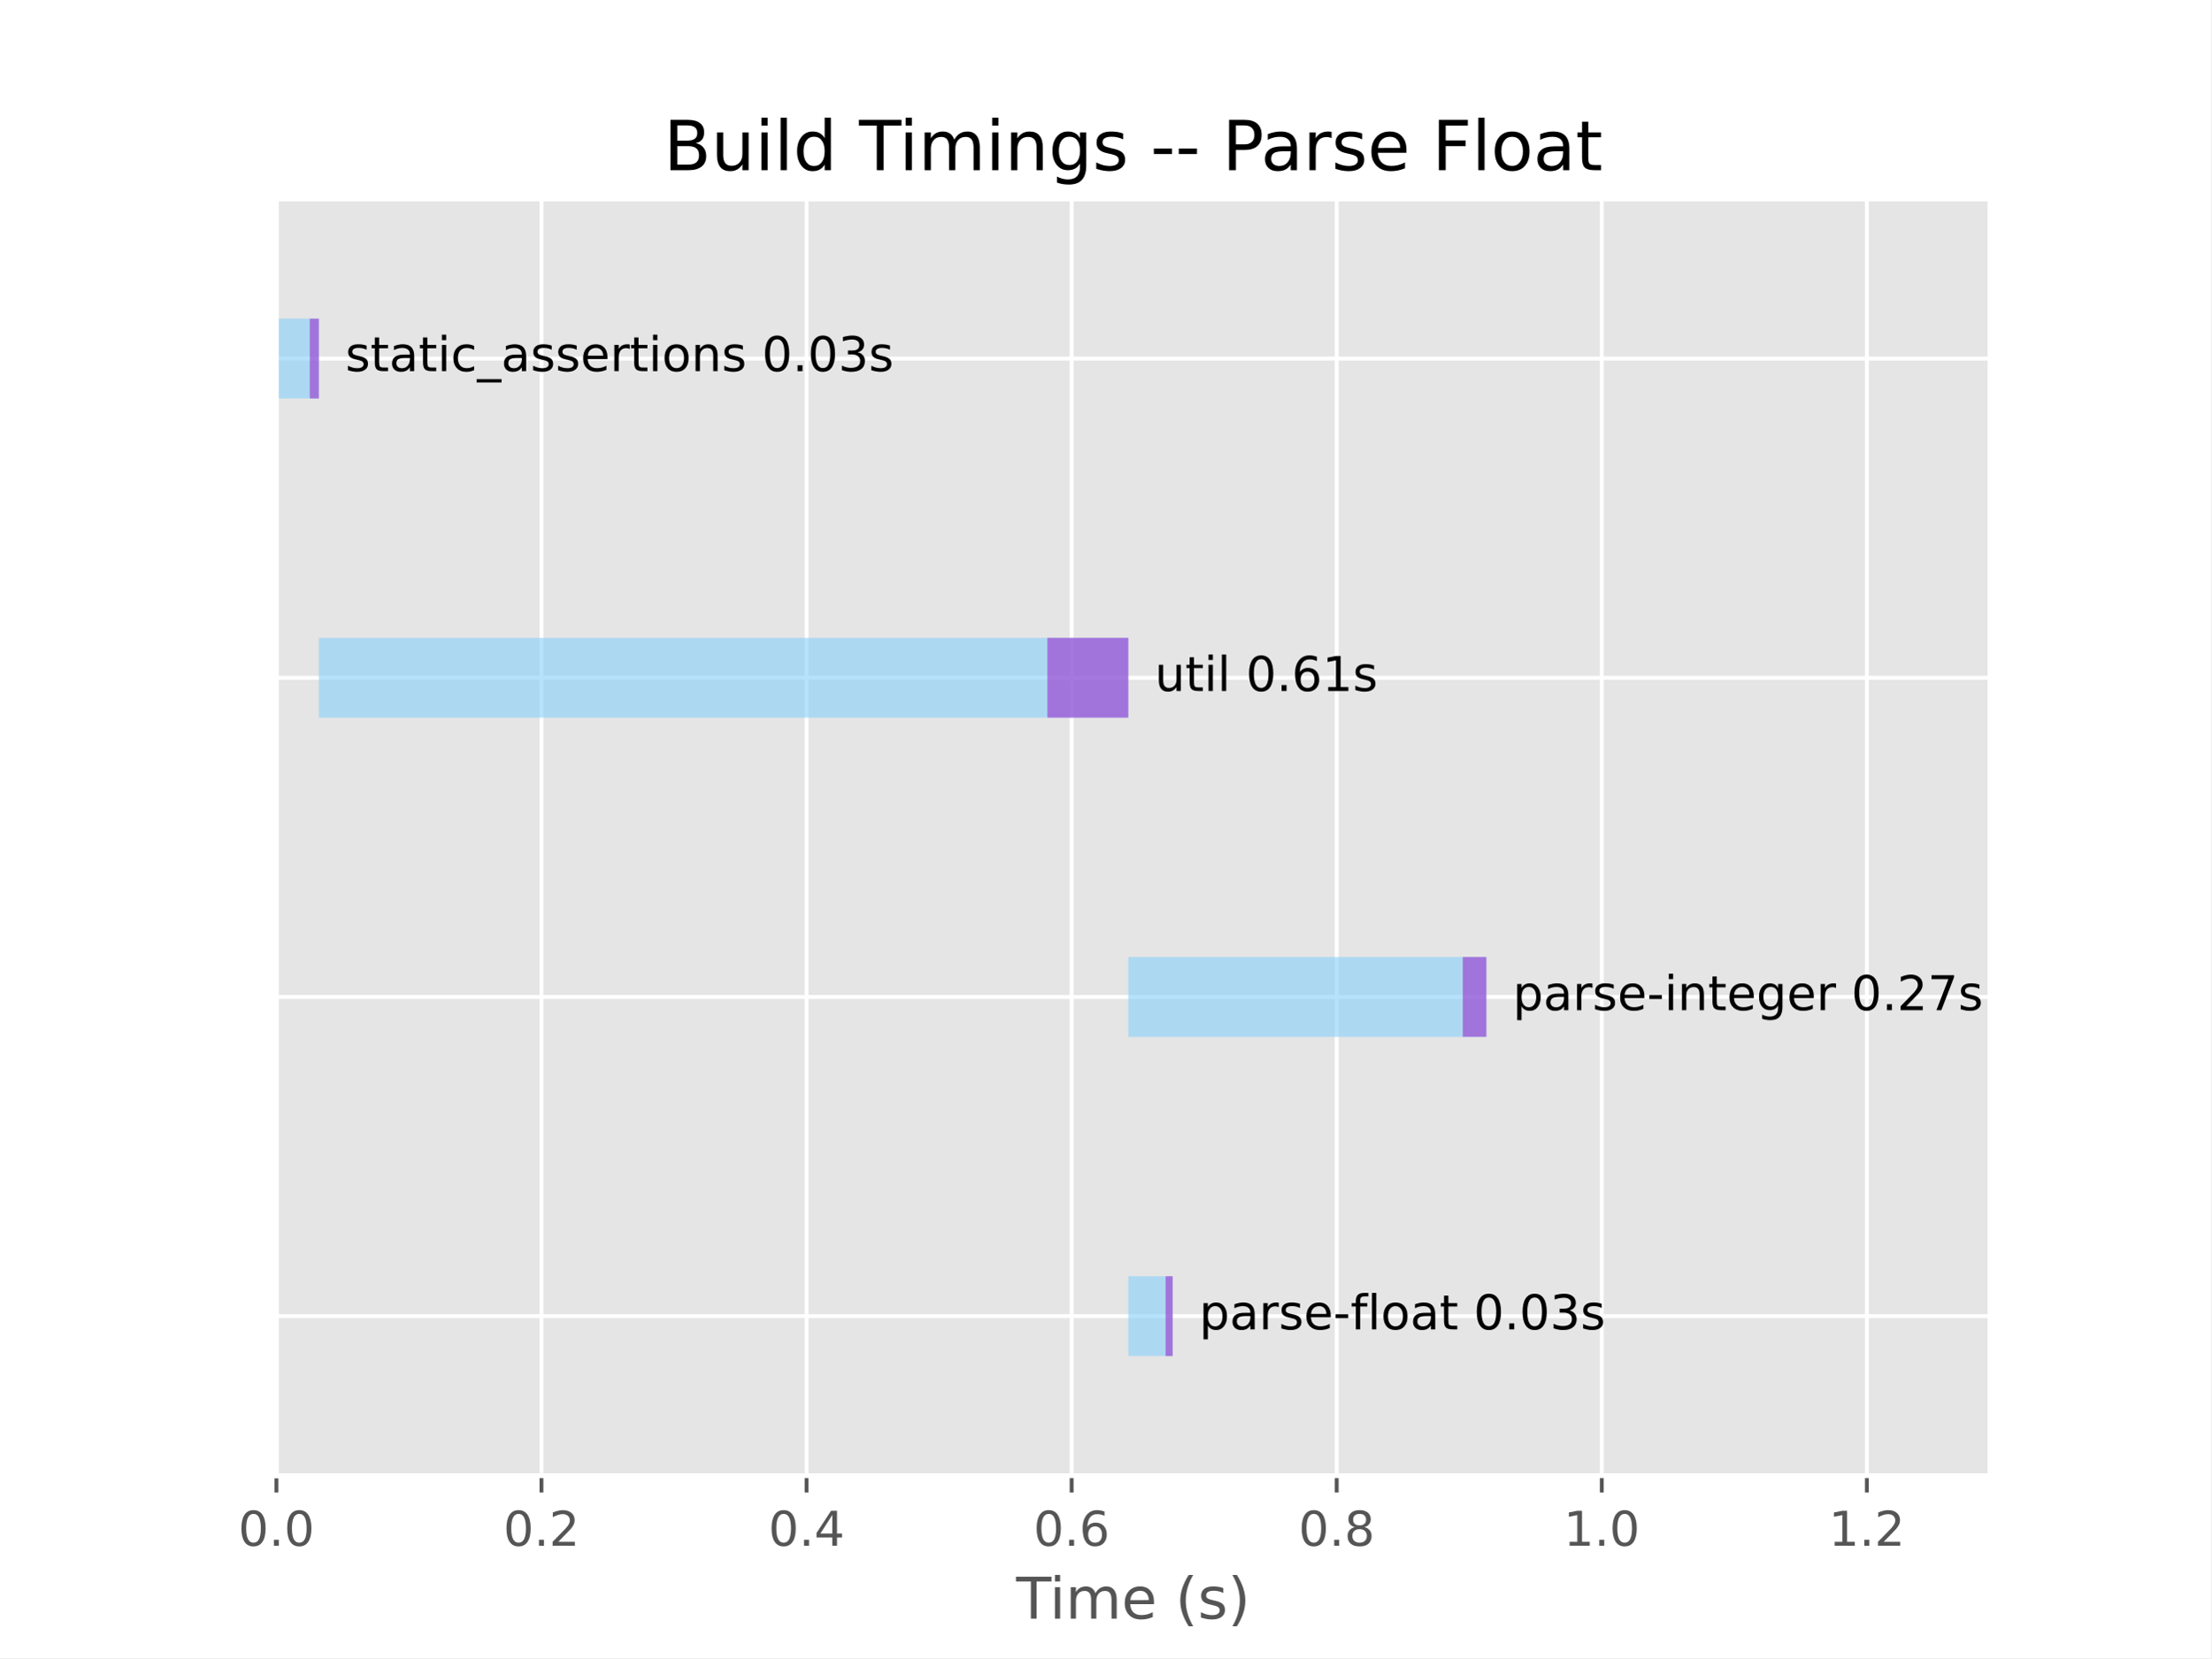
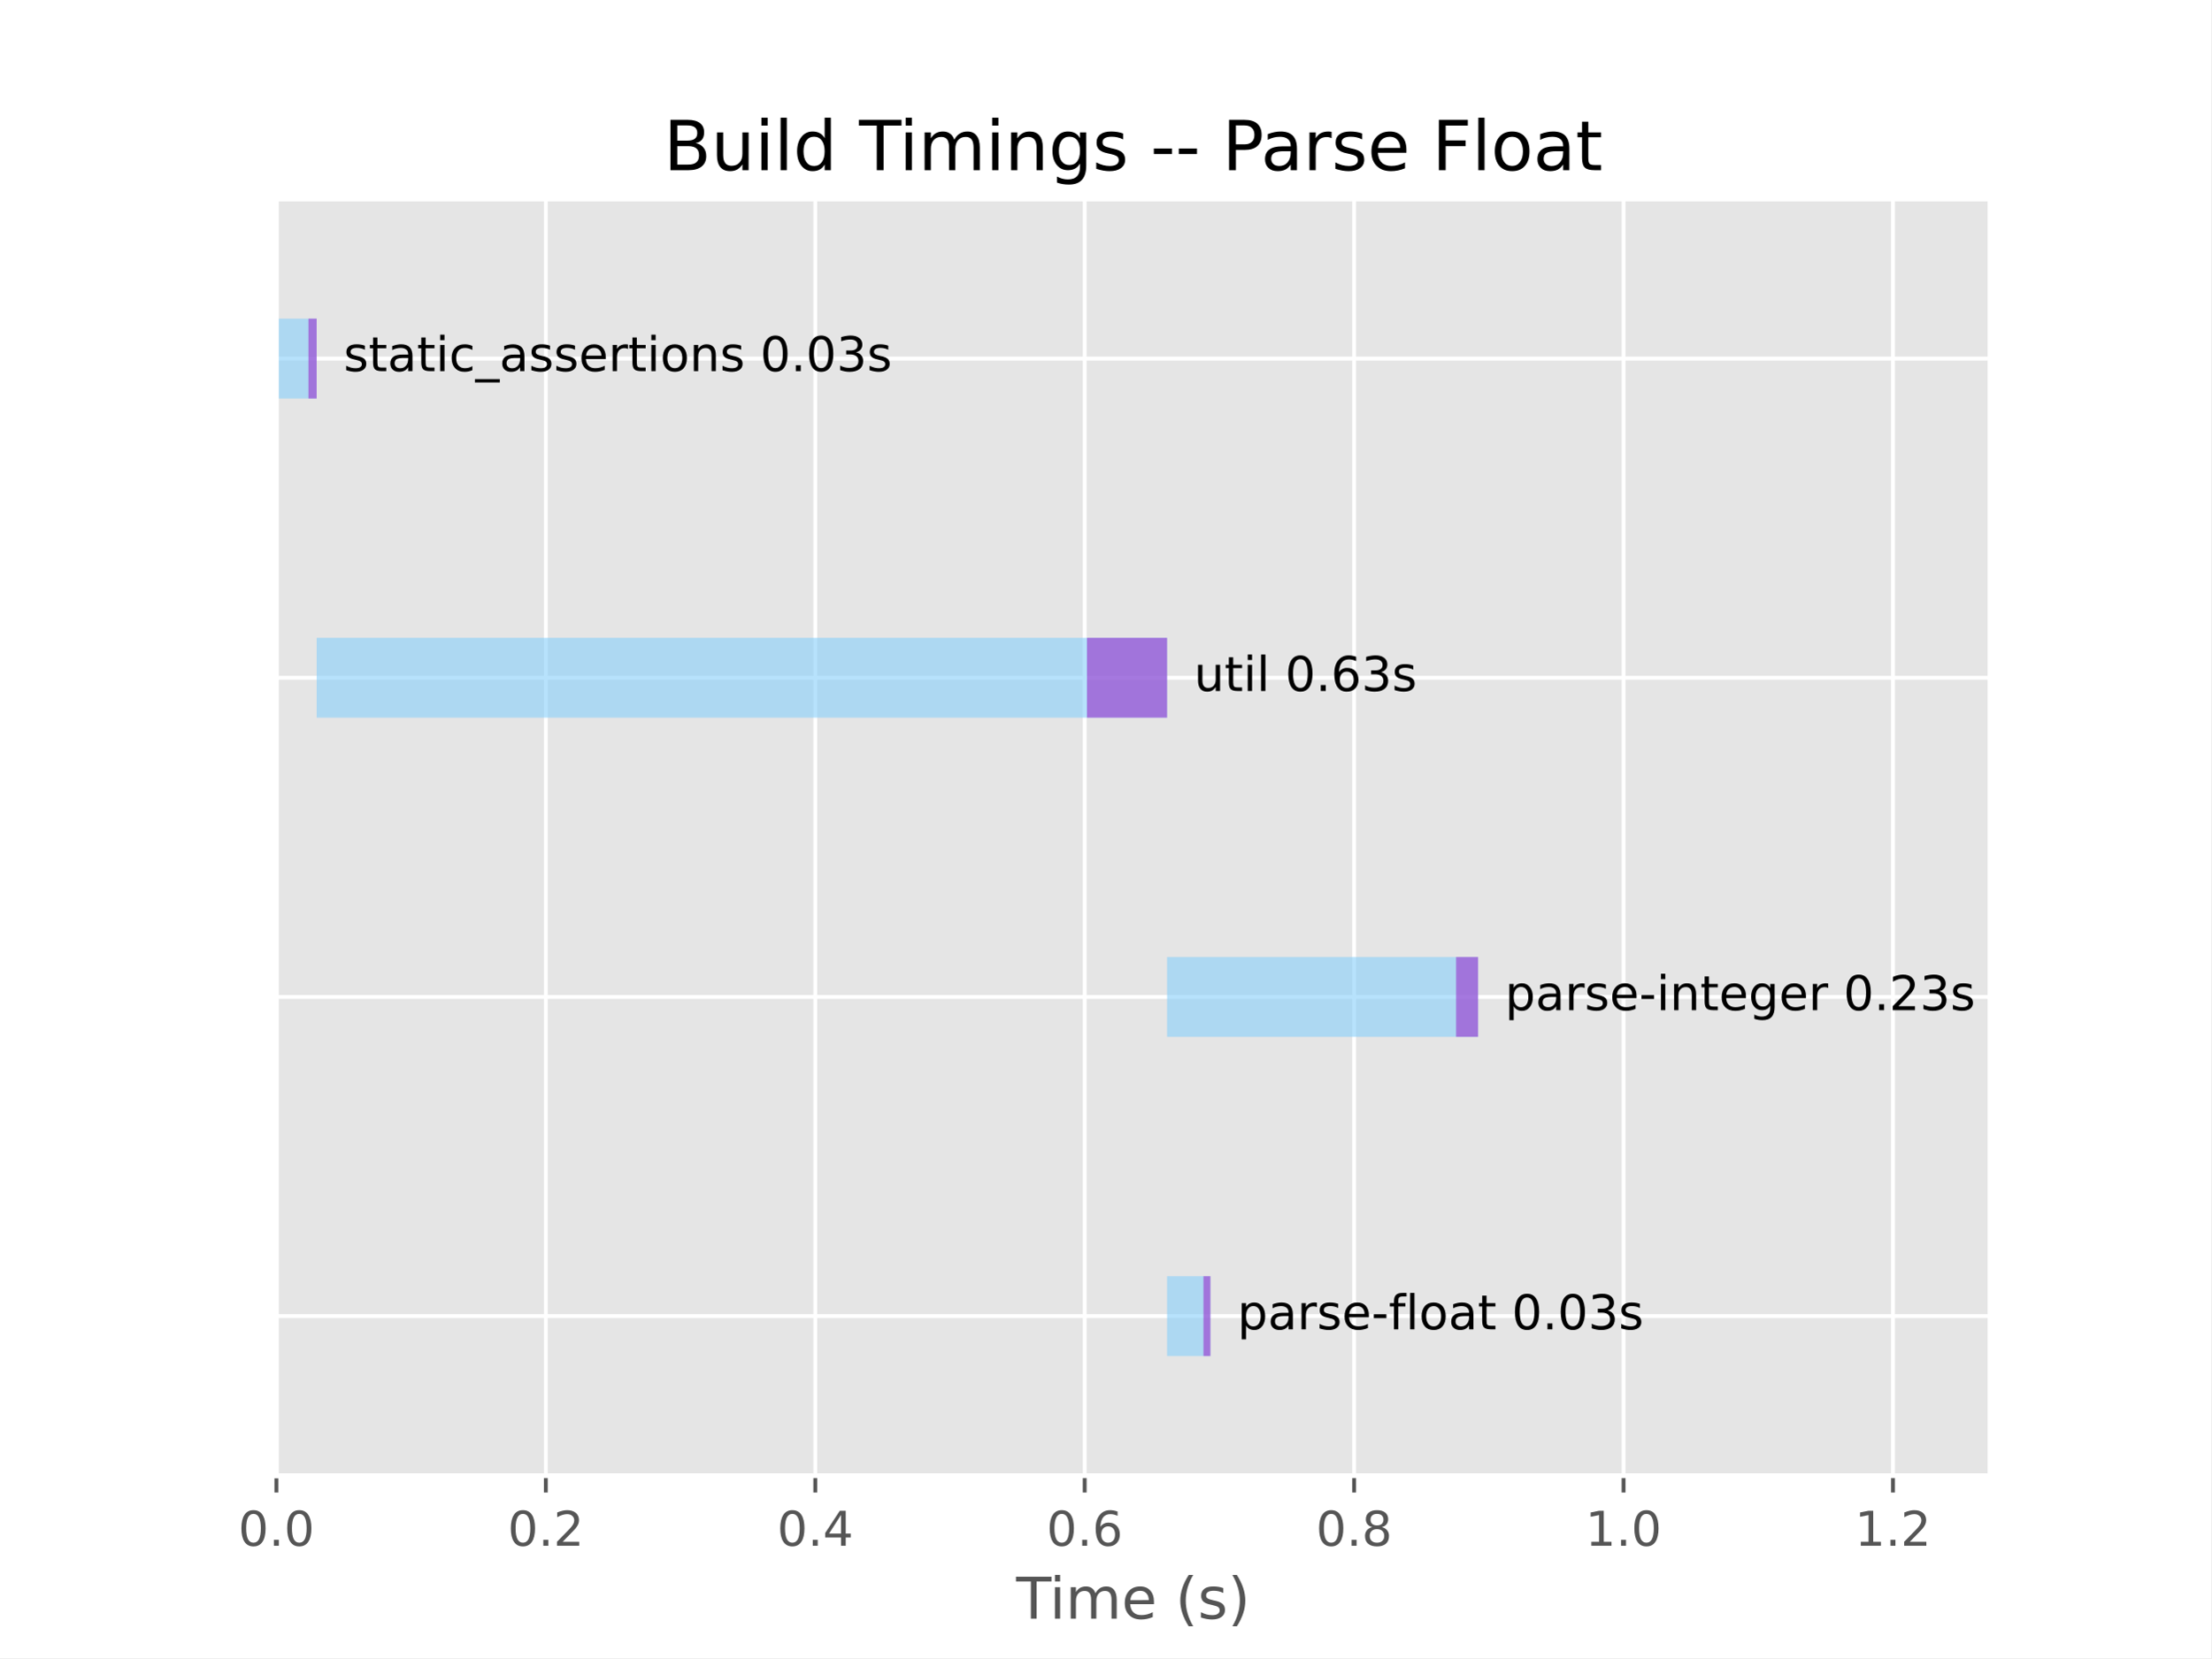
<svg xmlns="http://www.w3.org/2000/svg" xmlns:xlink="http://www.w3.org/1999/xlink" height="345.6pt" version="1.1" viewBox="0 0 460.8 345.6" width="460.8pt">
  <defs>
    <style type="text/css">*{stroke-linecap:butt;stroke-linejoin:round;}</style>
  </defs>
  <g id="figure_1">
    <g id="patch_1">
      <path d="M 0 345.6  L 460.8 345.6  L 460.8 0  L 0 0  z " style="fill:#ffffff;" />
    </g>
    <g id="axes_1">
      <g id="patch_2">
        <path d="M 57.6 307.584  L 414.72 307.584  L 414.72 41.472  L 57.6 41.472  z " style="fill:#e5e5e5;" />
      </g>
      <g id="matplotlib.axis_1">
        <g id="xtick_1">
          <g id="line2d_1">
-             <path clip-path="url(#p4c733680ca)" d="M 57.6 307.584  L 57.6 41.472  " style="fill:none;stroke:#ffffff;stroke-linecap:square;stroke-width:0.8;" />
+             <path clip-path="url(#pb1f355153b)" d="M 57.6 307.584  L 57.6 41.472  " style="fill:none;stroke:#ffffff;stroke-linecap:square;stroke-width:0.8;" />
          </g>
          <g id="line2d_2">
            <defs>
-               <path d="M 0 0  L 0 3.5  " id="m0cc2a6817d" style="stroke:#555555;stroke-width:0.8;" />
+               <path d="M 0 0  L 0 3.5  " id="mc90eecdd8c" style="stroke:#555555;stroke-width:0.8;" />
            </defs>
            <g>
-               <use style="fill:#555555;stroke:#555555;stroke-width:0.8;" x="57.6" xlink:href="#m0cc2a6817d" y="307.584" />
+               <use style="fill:#555555;stroke:#555555;stroke-width:0.8;" x="57.6" xlink:href="#mc90eecdd8c" y="307.584" />
            </g>
          </g>
          <g id="text_1">
            <g style="fill:#555555;" transform="translate(49.64844 322.1824)scale(0.1 -0.1)">
              <defs>
                <path d="M 2034 4250  Q 1547 4250 1301 3770  Q 1056 3291 1056 2328  Q 1056 1369 1301 889  Q 1547 409 2034 409  Q 2525 409 2770 889  Q 3016 1369 3016 2328  Q 3016 3291 2770 3770  Q 2525 4250 2034 4250  z M 2034 4750  Q 2819 4750 3233 4129  Q 3647 3509 3647 2328  Q 3647 1150 3233 529  Q 2819 -91 2034 -91  Q 1250 -91 836 529  Q 422 1150 422 2328  Q 422 3509 836 4129  Q 1250 4750 2034 4750  z " id="DejaVuSans-30" transform="scale(0.015625)" />
                <path d="M 684 794  L 1344 794  L 1344 0  L 684 0  L 684 794  z " id="DejaVuSans-2e" transform="scale(0.015625)" />
              </defs>
              <use xlink:href="#DejaVuSans-30" />
              <use x="63.623" xlink:href="#DejaVuSans-2e" />
              <use x="95.41" xlink:href="#DejaVuSans-30" />
            </g>
          </g>
        </g>
        <g id="xtick_2">
          <g id="line2d_3">
-             <path clip-path="url(#p4c733680ca)" d="M 112.843 307.584  L 112.843 41.472  " style="fill:none;stroke:#ffffff;stroke-linecap:square;stroke-width:0.8;" />
+             <path clip-path="url(#pb1f355153b)" d="M 113.751 307.584  L 113.751 41.472  " style="fill:none;stroke:#ffffff;stroke-linecap:square;stroke-width:0.8;" />
          </g>
          <g id="line2d_4">
            <g>
-               <use style="fill:#555555;stroke:#555555;stroke-width:0.8;" x="112.843" xlink:href="#m0cc2a6817d" y="307.584" />
+               <use style="fill:#555555;stroke:#555555;stroke-width:0.8;" x="113.751" xlink:href="#mc90eecdd8c" y="307.584" />
            </g>
          </g>
          <g id="text_2">
-             <g style="fill:#555555;" transform="translate(104.8919 322.1824)scale(0.1 -0.1)">
+             <g style="fill:#555555;" transform="translate(105.7993 322.1824)scale(0.1 -0.1)">
              <defs>
                <path d="M 1228 531  L 3431 531  L 3431 0  L 469 0  L 469 531  Q 828 903 1448 1529  Q 2069 2156 2228 2338  Q 2531 2678 2651 2914  Q 2772 3150 2772 3378  Q 2772 3750 2511 3984  Q 2250 4219 1831 4219  Q 1534 4219 1204 4116  Q 875 4013 500 3803  L 500 4441  Q 881 4594 1212 4672  Q 1544 4750 1819 4750  Q 2544 4750 2975 4387  Q 3406 4025 3406 3419  Q 3406 3131 3298 2873  Q 3191 2616 2906 2266  Q 2828 2175 2409 1742  Q 1991 1309 1228 531  z " id="DejaVuSans-32" transform="scale(0.015625)" />
              </defs>
              <use xlink:href="#DejaVuSans-30" />
              <use x="63.623" xlink:href="#DejaVuSans-2e" />
              <use x="95.41" xlink:href="#DejaVuSans-32" />
            </g>
          </g>
        </g>
        <g id="xtick_3">
          <g id="line2d_5">
-             <path clip-path="url(#p4c733680ca)" d="M 168.087 307.584  L 168.087 41.472  " style="fill:none;stroke:#ffffff;stroke-linecap:square;stroke-width:0.8;" />
+             <path clip-path="url(#pb1f355153b)" d="M 169.902 307.584  L 169.902 41.472  " style="fill:none;stroke:#ffffff;stroke-linecap:square;stroke-width:0.8;" />
          </g>
          <g id="line2d_6">
            <g>
-               <use style="fill:#555555;stroke:#555555;stroke-width:0.8;" x="168.087" xlink:href="#m0cc2a6817d" y="307.584" />
+               <use style="fill:#555555;stroke:#555555;stroke-width:0.8;" x="169.902" xlink:href="#mc90eecdd8c" y="307.584" />
            </g>
          </g>
          <g id="text_3">
-             <g style="fill:#555555;" transform="translate(160.1354 322.1824)scale(0.1 -0.1)">
+             <g style="fill:#555555;" transform="translate(161.9503 322.1824)scale(0.1 -0.1)">
              <defs>
                <path d="M 2419 4116  L 825 1625  L 2419 1625  L 2419 4116  z M 2253 4666  L 3047 4666  L 3047 1625  L 3713 1625  L 3713 1100  L 3047 1100  L 3047 0  L 2419 0  L 2419 1100  L 313 1100  L 313 1709  L 2253 4666  z " id="DejaVuSans-34" transform="scale(0.015625)" />
              </defs>
              <use xlink:href="#DejaVuSans-30" />
              <use x="63.623" xlink:href="#DejaVuSans-2e" />
              <use x="95.41" xlink:href="#DejaVuSans-34" />
            </g>
          </g>
        </g>
        <g id="xtick_4">
          <g id="line2d_7">
-             <path clip-path="url(#p4c733680ca)" d="M 223.33 307.584  L 223.33 41.472  " style="fill:none;stroke:#ffffff;stroke-linecap:square;stroke-width:0.8;" />
+             <path clip-path="url(#pb1f355153b)" d="M 226.053 307.584  L 226.053 41.472  " style="fill:none;stroke:#ffffff;stroke-linecap:square;stroke-width:0.8;" />
          </g>
          <g id="line2d_8">
            <g>
-               <use style="fill:#555555;stroke:#555555;stroke-width:0.8;" x="223.33" xlink:href="#m0cc2a6817d" y="307.584" />
+               <use style="fill:#555555;stroke:#555555;stroke-width:0.8;" x="226.053" xlink:href="#mc90eecdd8c" y="307.584" />
            </g>
          </g>
          <g id="text_4">
-             <g style="fill:#555555;" transform="translate(215.3789 322.1824)scale(0.1 -0.1)">
+             <g style="fill:#555555;" transform="translate(218.1012 322.1824)scale(0.1 -0.1)">
              <defs>
                <path d="M 2113 2584  Q 1688 2584 1439 2293  Q 1191 2003 1191 1497  Q 1191 994 1439 701  Q 1688 409 2113 409  Q 2538 409 2786 701  Q 3034 994 3034 1497  Q 3034 2003 2786 2293  Q 2538 2584 2113 2584  z M 3366 4563  L 3366 3988  Q 3128 4100 2886 4159  Q 2644 4219 2406 4219  Q 1781 4219 1451 3797  Q 1122 3375 1075 2522  Q 1259 2794 1537 2939  Q 1816 3084 2150 3084  Q 2853 3084 3261 2657  Q 3669 2231 3669 1497  Q 3669 778 3244 343  Q 2819 -91 2113 -91  Q 1303 -91 875 529  Q 447 1150 447 2328  Q 447 3434 972 4092  Q 1497 4750 2381 4750  Q 2619 4750 2861 4703  Q 3103 4656 3366 4563  z " id="DejaVuSans-36" transform="scale(0.015625)" />
              </defs>
              <use xlink:href="#DejaVuSans-30" />
              <use x="63.623" xlink:href="#DejaVuSans-2e" />
              <use x="95.41" xlink:href="#DejaVuSans-36" />
            </g>
          </g>
        </g>
        <g id="xtick_5">
          <g id="line2d_9">
-             <path clip-path="url(#p4c733680ca)" d="M 278.574 307.584  L 278.574 41.472  " style="fill:none;stroke:#ffffff;stroke-linecap:square;stroke-width:0.8;" />
+             <path clip-path="url(#pb1f355153b)" d="M 282.204 307.584  L 282.204 41.472  " style="fill:none;stroke:#ffffff;stroke-linecap:square;stroke-width:0.8;" />
          </g>
          <g id="line2d_10">
            <g>
-               <use style="fill:#555555;stroke:#555555;stroke-width:0.8;" x="278.574" xlink:href="#m0cc2a6817d" y="307.584" />
+               <use style="fill:#555555;stroke:#555555;stroke-width:0.8;" x="282.204" xlink:href="#mc90eecdd8c" y="307.584" />
            </g>
          </g>
          <g id="text_5">
-             <g style="fill:#555555;" transform="translate(270.6224 322.1824)scale(0.1 -0.1)">
+             <g style="fill:#555555;" transform="translate(274.2521 322.1824)scale(0.1 -0.1)">
              <defs>
                <path d="M 2034 2216  Q 1584 2216 1326 1975  Q 1069 1734 1069 1313  Q 1069 891 1326 650  Q 1584 409 2034 409  Q 2484 409 2743 651  Q 3003 894 3003 1313  Q 3003 1734 2745 1975  Q 2488 2216 2034 2216  z M 1403 2484  Q 997 2584 770 2862  Q 544 3141 544 3541  Q 544 4100 942 4425  Q 1341 4750 2034 4750  Q 2731 4750 3128 4425  Q 3525 4100 3525 3541  Q 3525 3141 3298 2862  Q 3072 2584 2669 2484  Q 3125 2378 3379 2068  Q 3634 1759 3634 1313  Q 3634 634 3220 271  Q 2806 -91 2034 -91  Q 1263 -91 848 271  Q 434 634 434 1313  Q 434 1759 690 2068  Q 947 2378 1403 2484  z M 1172 3481  Q 1172 3119 1398 2916  Q 1625 2713 2034 2713  Q 2441 2713 2670 2916  Q 2900 3119 2900 3481  Q 2900 3844 2670 4047  Q 2441 4250 2034 4250  Q 1625 4250 1398 4047  Q 1172 3844 1172 3481  z " id="DejaVuSans-38" transform="scale(0.015625)" />
              </defs>
              <use xlink:href="#DejaVuSans-30" />
              <use x="63.623" xlink:href="#DejaVuSans-2e" />
              <use x="95.41" xlink:href="#DejaVuSans-38" />
            </g>
          </g>
        </g>
        <g id="xtick_6">
          <g id="line2d_11">
-             <path clip-path="url(#p4c733680ca)" d="M 333.817 307.584  L 333.817 41.472  " style="fill:none;stroke:#ffffff;stroke-linecap:square;stroke-width:0.8;" />
+             <path clip-path="url(#pb1f355153b)" d="M 338.355 307.584  L 338.355 41.472  " style="fill:none;stroke:#ffffff;stroke-linecap:square;stroke-width:0.8;" />
          </g>
          <g id="line2d_12">
            <g>
-               <use style="fill:#555555;stroke:#555555;stroke-width:0.8;" x="333.817" xlink:href="#m0cc2a6817d" y="307.584" />
+               <use style="fill:#555555;stroke:#555555;stroke-width:0.8;" x="338.355" xlink:href="#mc90eecdd8c" y="307.584" />
            </g>
          </g>
          <g id="text_6">
-             <g style="fill:#555555;" transform="translate(325.8659 322.1824)scale(0.1 -0.1)">
+             <g style="fill:#555555;" transform="translate(330.403 322.1824)scale(0.1 -0.1)">
              <defs>
                <path d="M 794 531  L 1825 531  L 1825 4091  L 703 3866  L 703 4441  L 1819 4666  L 2450 4666  L 2450 531  L 3481 531  L 3481 0  L 794 0  L 794 531  z " id="DejaVuSans-31" transform="scale(0.015625)" />
              </defs>
              <use xlink:href="#DejaVuSans-31" />
              <use x="63.623" xlink:href="#DejaVuSans-2e" />
              <use x="95.41" xlink:href="#DejaVuSans-30" />
            </g>
          </g>
        </g>
        <g id="xtick_7">
          <g id="line2d_13">
-             <path clip-path="url(#p4c733680ca)" d="M 389.061 307.584  L 389.061 41.472  " style="fill:none;stroke:#ffffff;stroke-linecap:square;stroke-width:0.8;" />
+             <path clip-path="url(#pb1f355153b)" d="M 394.505 307.584  L 394.505 41.472  " style="fill:none;stroke:#ffffff;stroke-linecap:square;stroke-width:0.8;" />
          </g>
          <g id="line2d_14">
            <g>
-               <use style="fill:#555555;stroke:#555555;stroke-width:0.8;" x="389.061" xlink:href="#m0cc2a6817d" y="307.584" />
+               <use style="fill:#555555;stroke:#555555;stroke-width:0.8;" x="394.505" xlink:href="#mc90eecdd8c" y="307.584" />
            </g>
          </g>
          <g id="text_7">
-             <g style="fill:#555555;" transform="translate(381.1094 322.1824)scale(0.1 -0.1)">
+             <g style="fill:#555555;" transform="translate(386.5539 322.1824)scale(0.1 -0.1)">
              <use xlink:href="#DejaVuSans-31" />
              <use x="63.623" xlink:href="#DejaVuSans-2e" />
              <use x="95.41" xlink:href="#DejaVuSans-32" />
            </g>
          </g>
        </g>
        <g id="text_8">
          <g style="fill:#555555;" transform="translate(211.7653 337.3802)scale(0.12 -0.12)">
            <defs>
              <path d="M -19 4666  L 3928 4666  L 3928 4134  L 2272 4134  L 2272 0  L 1638 0  L 1638 4134  L -19 4134  L -19 4666  z " id="DejaVuSans-54" transform="scale(0.015625)" />
              <path d="M 603 3500  L 1178 3500  L 1178 0  L 603 0  L 603 3500  z M 603 4863  L 1178 4863  L 1178 4134  L 603 4134  L 603 4863  z " id="DejaVuSans-69" transform="scale(0.015625)" />
              <path d="M 3328 2828  Q 3544 3216 3844 3400  Q 4144 3584 4550 3584  Q 5097 3584 5394 3201  Q 5691 2819 5691 2113  L 5691 0  L 5113 0  L 5113 2094  Q 5113 2597 4934 2840  Q 4756 3084 4391 3084  Q 3944 3084 3684 2787  Q 3425 2491 3425 1978  L 3425 0  L 2847 0  L 2847 2094  Q 2847 2600 2669 2842  Q 2491 3084 2119 3084  Q 1678 3084 1418 2786  Q 1159 2488 1159 1978  L 1159 0  L 581 0  L 581 3500  L 1159 3500  L 1159 2956  Q 1356 3278 1631 3431  Q 1906 3584 2284 3584  Q 2666 3584 2933 3390  Q 3200 3197 3328 2828  z " id="DejaVuSans-6d" transform="scale(0.015625)" />
              <path d="M 3597 1894  L 3597 1613  L 953 1613  Q 991 1019 1311 708  Q 1631 397 2203 397  Q 2534 397 2845 478  Q 3156 559 3463 722  L 3463 178  Q 3153 47 2828 -22  Q 2503 -91 2169 -91  Q 1331 -91 842 396  Q 353 884 353 1716  Q 353 2575 817 3079  Q 1281 3584 2069 3584  Q 2775 3584 3186 3129  Q 3597 2675 3597 1894  z M 3022 2063  Q 3016 2534 2758 2815  Q 2500 3097 2075 3097  Q 1594 3097 1305 2825  Q 1016 2553 972 2059  L 3022 2063  z " id="DejaVuSans-65" transform="scale(0.015625)" />
              <path id="DejaVuSans-20" transform="scale(0.015625)" />
              <path d="M 1984 4856  Q 1566 4138 1362 3434  Q 1159 2731 1159 2009  Q 1159 1288 1364 580  Q 1569 -128 1984 -844  L 1484 -844  Q 1016 -109 783 600  Q 550 1309 550 2009  Q 550 2706 781 3412  Q 1013 4119 1484 4856  L 1984 4856  z " id="DejaVuSans-28" transform="scale(0.015625)" />
              <path d="M 2834 3397  L 2834 2853  Q 2591 2978 2328 3040  Q 2066 3103 1784 3103  Q 1356 3103 1142 2972  Q 928 2841 928 2578  Q 928 2378 1081 2264  Q 1234 2150 1697 2047  L 1894 2003  Q 2506 1872 2764 1633  Q 3022 1394 3022 966  Q 3022 478 2636 193  Q 2250 -91 1575 -91  Q 1294 -91 989 -36  Q 684 19 347 128  L 347 722  Q 666 556 975 473  Q 1284 391 1588 391  Q 1994 391 2212 530  Q 2431 669 2431 922  Q 2431 1156 2273 1281  Q 2116 1406 1581 1522  L 1381 1569  Q 847 1681 609 1914  Q 372 2147 372 2553  Q 372 3047 722 3315  Q 1072 3584 1716 3584  Q 2034 3584 2315 3537  Q 2597 3491 2834 3397  z " id="DejaVuSans-73" transform="scale(0.015625)" />
              <path d="M 513 4856  L 1013 4856  Q 1481 4119 1714 3412  Q 1947 2706 1947 2009  Q 1947 1309 1714 600  Q 1481 -109 1013 -844  L 513 -844  Q 928 -128 1133 580  Q 1338 1288 1338 2009  Q 1338 2731 1133 3434  Q 928 4138 513 4856  z " id="DejaVuSans-29" transform="scale(0.015625)" />
            </defs>
            <use xlink:href="#DejaVuSans-54" />
            <use x="57.959" xlink:href="#DejaVuSans-69" />
            <use x="85.742" xlink:href="#DejaVuSans-6d" />
            <use x="183.154" xlink:href="#DejaVuSans-65" />
            <use x="244.678" xlink:href="#DejaVuSans-20" />
            <use x="276.465" xlink:href="#DejaVuSans-28" />
            <use x="315.479" xlink:href="#DejaVuSans-73" />
            <use x="367.578" xlink:href="#DejaVuSans-29" />
          </g>
        </g>
      </g>
      <g id="matplotlib.axis_2">
        <g id="ytick_1">
          <g id="line2d_15">
-             <path clip-path="url(#p4c733680ca)" d="M 57.6 274.32  L 414.72 274.32  " style="fill:none;stroke:#ffffff;stroke-linecap:square;stroke-width:0.8;" />
+             <path clip-path="url(#pb1f355153b)" d="M 57.6 274.32  L 414.72 274.32  " style="fill:none;stroke:#ffffff;stroke-linecap:square;stroke-width:0.8;" />
          </g>
          <g id="line2d_16" />
        </g>
        <g id="ytick_2">
          <g id="line2d_17">
-             <path clip-path="url(#p4c733680ca)" d="M 57.6 207.792  L 414.72 207.792  " style="fill:none;stroke:#ffffff;stroke-linecap:square;stroke-width:0.8;" />
+             <path clip-path="url(#pb1f355153b)" d="M 57.6 207.792  L 414.72 207.792  " style="fill:none;stroke:#ffffff;stroke-linecap:square;stroke-width:0.8;" />
          </g>
          <g id="line2d_18" />
        </g>
        <g id="ytick_3">
          <g id="line2d_19">
-             <path clip-path="url(#p4c733680ca)" d="M 57.6 141.264  L 414.72 141.264  " style="fill:none;stroke:#ffffff;stroke-linecap:square;stroke-width:0.8;" />
+             <path clip-path="url(#pb1f355153b)" d="M 57.6 141.264  L 414.72 141.264  " style="fill:none;stroke:#ffffff;stroke-linecap:square;stroke-width:0.8;" />
          </g>
          <g id="line2d_20" />
        </g>
        <g id="ytick_4">
          <g id="line2d_21">
-             <path clip-path="url(#p4c733680ca)" d="M 57.6 74.736  L 414.72 74.736  " style="fill:none;stroke:#ffffff;stroke-linecap:square;stroke-width:0.8;" />
+             <path clip-path="url(#pb1f355153b)" d="M 57.6 74.736  L 414.72 74.736  " style="fill:none;stroke:#ffffff;stroke-linecap:square;stroke-width:0.8;" />
          </g>
          <g id="line2d_22" />
        </g>
      </g>
      <g id="patch_3">
-         <path clip-path="url(#p4c733680ca)" d="M 57.6 83.052  L 66.443 83.052  L 66.443 66.42  L 57.6 66.42  z " style="fill:#87cefa;opacity:0.6;" />
+         <path clip-path="url(#pb1f355153b)" d="M 57.6 83.052  L 65.993 83.052  L 65.993 66.42  L 57.6 66.42  z " style="fill:#87cefa;opacity:0.6;" />
      </g>
      <g id="patch_4">
-         <path clip-path="url(#p4c733680ca)" d="M 64.56 83.052  L 66.443 83.052  L 66.443 66.42  L 64.56 66.42  z " style="fill:#9932cc;opacity:0.6;" />
+         <path clip-path="url(#pb1f355153b)" d="M 64.28 83.052  L 65.993 83.052  L 65.993 66.42  L 64.28 66.42  z " style="fill:#9932cc;opacity:0.6;" />
      </g>
      <g id="patch_5">
-         <path clip-path="url(#p4c733680ca)" d="M 66.443 149.58  L 235.138 149.58  L 235.138 132.948  L 66.443 132.948  z " style="fill:#87cefa;opacity:0.6;" />
+         <path clip-path="url(#pb1f355153b)" d="M 65.993 149.58  L 243.217 149.58  L 243.217 132.948  L 65.993 132.948  z " style="fill:#87cefa;opacity:0.6;" />
      </g>
      <g id="patch_6">
-         <path clip-path="url(#p4c733680ca)" d="M 218.277 149.58  L 235.138 149.58  L 235.138 132.948  L 218.277 132.948  z " style="fill:#9932cc;opacity:0.6;" />
+         <path clip-path="url(#pb1f355153b)" d="M 226.533 149.58  L 243.217 149.58  L 243.217 132.948  L 226.533 132.948  z " style="fill:#9932cc;opacity:0.6;" />
      </g>
      <g id="patch_7">
-         <path clip-path="url(#p4c733680ca)" d="M 235.138 216.108  L 309.757 216.108  L 309.757 199.476  L 235.138 199.476  z " style="fill:#87cefa;opacity:0.6;" />
+         <path clip-path="url(#pb1f355153b)" d="M 243.217 216.108  L 308.033 216.108  L 308.033 199.476  L 243.217 199.476  z " style="fill:#87cefa;opacity:0.6;" />
      </g>
      <g id="patch_8">
-         <path clip-path="url(#p4c733680ca)" d="M 304.843 216.108  L 309.757 216.108  L 309.757 199.476  L 304.843 199.476  z " style="fill:#9932cc;opacity:0.6;" />
+         <path clip-path="url(#pb1f355153b)" d="M 303.451 216.108  L 308.033 216.108  L 308.033 199.476  L 303.451 199.476  z " style="fill:#9932cc;opacity:0.6;" />
      </g>
      <g id="patch_9">
-         <path clip-path="url(#p4c733680ca)" d="M 235.138 282.636  L 244.384 282.636  L 244.384 266.004  L 235.138 266.004  z " style="fill:#87cefa;opacity:0.6;" />
+         <path clip-path="url(#pb1f355153b)" d="M 243.217 282.636  L 252.248 282.636  L 252.248 266.004  L 243.217 266.004  z " style="fill:#87cefa;opacity:0.6;" />
      </g>
      <g id="patch_10">
-         <path clip-path="url(#p4c733680ca)" d="M 242.909 282.636  L 244.384 282.636  L 244.384 266.004  L 242.909 266.004  z " style="fill:#9932cc;opacity:0.6;" />
+         <path clip-path="url(#pb1f355153b)" d="M 250.802 282.636  L 252.248 282.636  L 252.248 266.004  L 250.802 266.004  z " style="fill:#9932cc;opacity:0.6;" />
      </g>
      <g id="patch_11">
        <path d="M 57.6 307.584  L 57.6 41.472  " style="fill:none;stroke:#ffffff;stroke-linecap:square;stroke-linejoin:miter;" />
      </g>
      <g id="patch_12">
        <path d="M 414.72 307.584  L 414.72 41.472  " style="fill:none;stroke:#ffffff;stroke-linecap:square;stroke-linejoin:miter;" />
      </g>
      <g id="patch_13">
        <path d="M 57.6 307.584  L 414.72 307.584  " style="fill:none;stroke:#ffffff;stroke-linecap:square;stroke-linejoin:miter;" />
      </g>
      <g id="patch_14">
        <path d="M 57.6 41.472  L 414.72 41.472  " style="fill:none;stroke:#ffffff;stroke-linecap:square;stroke-linejoin:miter;" />
      </g>
      <g id="text_9">
-         <g transform="translate(71.96768 77.35631)scale(0.1 -0.1)">
+         <g transform="translate(71.60845 77.35631)scale(0.1 -0.1)">
          <defs>
            <path d="M 1172 4494  L 1172 3500  L 2356 3500  L 2356 3053  L 1172 3053  L 1172 1153  Q 1172 725 1289 603  Q 1406 481 1766 481  L 2356 481  L 2356 0  L 1766 0  Q 1100 0 847 248  Q 594 497 594 1153  L 594 3053  L 172 3053  L 172 3500  L 594 3500  L 594 4494  L 1172 4494  z " id="DejaVuSans-74" transform="scale(0.015625)" />
            <path d="M 2194 1759  Q 1497 1759 1228 1600  Q 959 1441 959 1056  Q 959 750 1161 570  Q 1363 391 1709 391  Q 2188 391 2477 730  Q 2766 1069 2766 1631  L 2766 1759  L 2194 1759  z M 3341 1997  L 3341 0  L 2766 0  L 2766 531  Q 2569 213 2275 61  Q 1981 -91 1556 -91  Q 1019 -91 701 211  Q 384 513 384 1019  Q 384 1609 779 1909  Q 1175 2209 1959 2209  L 2766 2209  L 2766 2266  Q 2766 2663 2505 2880  Q 2244 3097 1772 3097  Q 1472 3097 1187 3025  Q 903 2953 641 2809  L 641 3341  Q 956 3463 1253 3523  Q 1550 3584 1831 3584  Q 2591 3584 2966 3190  Q 3341 2797 3341 1997  z " id="DejaVuSans-61" transform="scale(0.015625)" />
            <path d="M 3122 3366  L 3122 2828  Q 2878 2963 2633 3030  Q 2388 3097 2138 3097  Q 1578 3097 1268 2742  Q 959 2388 959 1747  Q 959 1106 1268 751  Q 1578 397 2138 397  Q 2388 397 2633 464  Q 2878 531 3122 666  L 3122 134  Q 2881 22 2623 -34  Q 2366 -91 2075 -91  Q 1284 -91 818 406  Q 353 903 353 1747  Q 353 2603 823 3093  Q 1294 3584 2113 3584  Q 2378 3584 2631 3529  Q 2884 3475 3122 3366  z " id="DejaVuSans-63" transform="scale(0.015625)" />
            <path d="M 3263 -1063  L 3263 -1509  L -63 -1509  L -63 -1063  L 3263 -1063  z " id="DejaVuSans-5f" transform="scale(0.015625)" />
            <path d="M 2631 2963  Q 2534 3019 2420 3045  Q 2306 3072 2169 3072  Q 1681 3072 1420 2755  Q 1159 2438 1159 1844  L 1159 0  L 581 0  L 581 3500  L 1159 3500  L 1159 2956  Q 1341 3275 1631 3429  Q 1922 3584 2338 3584  Q 2397 3584 2469 3576  Q 2541 3569 2628 3553  L 2631 2963  z " id="DejaVuSans-72" transform="scale(0.015625)" />
            <path d="M 1959 3097  Q 1497 3097 1228 2736  Q 959 2375 959 1747  Q 959 1119 1226 758  Q 1494 397 1959 397  Q 2419 397 2687 759  Q 2956 1122 2956 1747  Q 2956 2369 2687 2733  Q 2419 3097 1959 3097  z M 1959 3584  Q 2709 3584 3137 3096  Q 3566 2609 3566 1747  Q 3566 888 3137 398  Q 2709 -91 1959 -91  Q 1206 -91 779 398  Q 353 888 353 1747  Q 353 2609 779 3096  Q 1206 3584 1959 3584  z " id="DejaVuSans-6f" transform="scale(0.015625)" />
            <path d="M 3513 2113  L 3513 0  L 2938 0  L 2938 2094  Q 2938 2591 2744 2837  Q 2550 3084 2163 3084  Q 1697 3084 1428 2787  Q 1159 2491 1159 1978  L 1159 0  L 581 0  L 581 3500  L 1159 3500  L 1159 2956  Q 1366 3272 1645 3428  Q 1925 3584 2291 3584  Q 2894 3584 3203 3211  Q 3513 2838 3513 2113  z " id="DejaVuSans-6e" transform="scale(0.015625)" />
            <path d="M 2597 2516  Q 3050 2419 3304 2112  Q 3559 1806 3559 1356  Q 3559 666 3084 287  Q 2609 -91 1734 -91  Q 1441 -91 1130 -33  Q 819 25 488 141  L 488 750  Q 750 597 1062 519  Q 1375 441 1716 441  Q 2309 441 2620 675  Q 2931 909 2931 1356  Q 2931 1769 2642 2001  Q 2353 2234 1838 2234  L 1294 2234  L 1294 2753  L 1863 2753  Q 2328 2753 2575 2939  Q 2822 3125 2822 3475  Q 2822 3834 2567 4026  Q 2313 4219 1838 4219  Q 1578 4219 1281 4162  Q 984 4106 628 3988  L 628 4550  Q 988 4650 1302 4700  Q 1616 4750 1894 4750  Q 2613 4750 3031 4423  Q 3450 4097 3450 3541  Q 3450 3153 3228 2886  Q 3006 2619 2597 2516  z " id="DejaVuSans-33" transform="scale(0.015625)" />
          </defs>
          <use xlink:href="#DejaVuSans-73" />
          <use x="52.1" xlink:href="#DejaVuSans-74" />
          <use x="91.309" xlink:href="#DejaVuSans-61" />
          <use x="152.588" xlink:href="#DejaVuSans-74" />
          <use x="191.797" xlink:href="#DejaVuSans-69" />
          <use x="219.58" xlink:href="#DejaVuSans-63" />
          <use x="274.561" xlink:href="#DejaVuSans-5f" />
          <use x="324.561" xlink:href="#DejaVuSans-61" />
          <use x="385.84" xlink:href="#DejaVuSans-73" />
          <use x="437.939" xlink:href="#DejaVuSans-73" />
          <use x="490.039" xlink:href="#DejaVuSans-65" />
          <use x="551.562" xlink:href="#DejaVuSans-72" />
          <use x="592.676" xlink:href="#DejaVuSans-74" />
          <use x="631.885" xlink:href="#DejaVuSans-69" />
          <use x="659.668" xlink:href="#DejaVuSans-6f" />
          <use x="720.85" xlink:href="#DejaVuSans-6e" />
          <use x="784.229" xlink:href="#DejaVuSans-73" />
          <use x="836.328" xlink:href="#DejaVuSans-20" />
          <use x="868.115" xlink:href="#DejaVuSans-30" />
          <use x="931.738" xlink:href="#DejaVuSans-2e" />
          <use x="963.525" xlink:href="#DejaVuSans-30" />
          <use x="1027.148" xlink:href="#DejaVuSans-33" />
          <use x="1090.771" xlink:href="#DejaVuSans-73" />
        </g>
      </g>
      <g id="text_10">
-         <g transform="translate(240.662 144.0234)scale(0.1 -0.1)">
+         <g transform="translate(248.8319 144.0234)scale(0.1 -0.1)">
          <defs>
            <path d="M 544 1381  L 544 3500  L 1119 3500  L 1119 1403  Q 1119 906 1312 657  Q 1506 409 1894 409  Q 2359 409 2629 706  Q 2900 1003 2900 1516  L 2900 3500  L 3475 3500  L 3475 0  L 2900 0  L 2900 538  Q 2691 219 2414 64  Q 2138 -91 1772 -91  Q 1169 -91 856 284  Q 544 659 544 1381  z M 1991 3584  L 1991 3584  z " id="DejaVuSans-75" transform="scale(0.015625)" />
            <path d="M 603 4863  L 1178 4863  L 1178 0  L 603 0  L 603 4863  z " id="DejaVuSans-6c" transform="scale(0.015625)" />
          </defs>
          <use xlink:href="#DejaVuSans-75" />
          <use x="63.379" xlink:href="#DejaVuSans-74" />
          <use x="102.588" xlink:href="#DejaVuSans-69" />
          <use x="130.371" xlink:href="#DejaVuSans-6c" />
          <use x="158.154" xlink:href="#DejaVuSans-20" />
          <use x="189.941" xlink:href="#DejaVuSans-30" />
          <use x="253.564" xlink:href="#DejaVuSans-2e" />
          <use x="285.352" xlink:href="#DejaVuSans-36" />
-           <use x="348.975" xlink:href="#DejaVuSans-31" />
+           <use x="348.975" xlink:href="#DejaVuSans-33" />
          <use x="412.598" xlink:href="#DejaVuSans-73" />
        </g>
      </g>
      <g id="text_11">
-         <g transform="translate(315.2817 210.5514)scale(0.1 -0.1)">
+         <g transform="translate(313.6484 210.5514)scale(0.1 -0.1)">
          <defs>
            <path d="M 1159 525  L 1159 -1331  L 581 -1331  L 581 3500  L 1159 3500  L 1159 2969  Q 1341 3281 1617 3432  Q 1894 3584 2278 3584  Q 2916 3584 3314 3078  Q 3713 2572 3713 1747  Q 3713 922 3314 415  Q 2916 -91 2278 -91  Q 1894 -91 1617 61  Q 1341 213 1159 525  z M 3116 1747  Q 3116 2381 2855 2742  Q 2594 3103 2138 3103  Q 1681 3103 1420 2742  Q 1159 2381 1159 1747  Q 1159 1113 1420 752  Q 1681 391 2138 391  Q 2594 391 2855 752  Q 3116 1113 3116 1747  z " id="DejaVuSans-70" transform="scale(0.015625)" />
            <path d="M 313 2009  L 1997 2009  L 1997 1497  L 313 1497  L 313 2009  z " id="DejaVuSans-2d" transform="scale(0.015625)" />
            <path d="M 2906 1791  Q 2906 2416 2648 2759  Q 2391 3103 1925 3103  Q 1463 3103 1205 2759  Q 947 2416 947 1791  Q 947 1169 1205 825  Q 1463 481 1925 481  Q 2391 481 2648 825  Q 2906 1169 2906 1791  z M 3481 434  Q 3481 -459 3084 -895  Q 2688 -1331 1869 -1331  Q 1566 -1331 1297 -1286  Q 1028 -1241 775 -1147  L 775 -588  Q 1028 -725 1275 -790  Q 1522 -856 1778 -856  Q 2344 -856 2625 -561  Q 2906 -266 2906 331  L 2906 616  Q 2728 306 2450 153  Q 2172 0 1784 0  Q 1141 0 747 490  Q 353 981 353 1791  Q 353 2603 747 3093  Q 1141 3584 1784 3584  Q 2172 3584 2450 3431  Q 2728 3278 2906 2969  L 2906 3500  L 3481 3500  L 3481 434  z " id="DejaVuSans-67" transform="scale(0.015625)" />
-             <path d="M 525 4666  L 3525 4666  L 3525 4397  L 1831 0  L 1172 0  L 2766 4134  L 525 4134  L 525 4666  z " id="DejaVuSans-37" transform="scale(0.015625)" />
          </defs>
          <use xlink:href="#DejaVuSans-70" />
          <use x="63.477" xlink:href="#DejaVuSans-61" />
          <use x="124.756" xlink:href="#DejaVuSans-72" />
          <use x="165.869" xlink:href="#DejaVuSans-73" />
          <use x="217.969" xlink:href="#DejaVuSans-65" />
          <use x="279.492" xlink:href="#DejaVuSans-2d" />
          <use x="315.576" xlink:href="#DejaVuSans-69" />
          <use x="343.359" xlink:href="#DejaVuSans-6e" />
          <use x="406.738" xlink:href="#DejaVuSans-74" />
          <use x="445.947" xlink:href="#DejaVuSans-65" />
          <use x="507.471" xlink:href="#DejaVuSans-67" />
          <use x="570.947" xlink:href="#DejaVuSans-65" />
          <use x="632.471" xlink:href="#DejaVuSans-72" />
          <use x="673.584" xlink:href="#DejaVuSans-20" />
          <use x="705.371" xlink:href="#DejaVuSans-30" />
          <use x="768.994" xlink:href="#DejaVuSans-2e" />
          <use x="800.781" xlink:href="#DejaVuSans-32" />
-           <use x="864.404" xlink:href="#DejaVuSans-37" />
+           <use x="864.404" xlink:href="#DejaVuSans-33" />
          <use x="928.027" xlink:href="#DejaVuSans-73" />
        </g>
      </g>
      <g id="text_12">
-         <g transform="translate(249.9081 277.0794)scale(0.1 -0.1)">
+         <g transform="translate(257.863 277.0794)scale(0.1 -0.1)">
          <defs>
            <path d="M 2375 4863  L 2375 4384  L 1825 4384  Q 1516 4384 1395 4259  Q 1275 4134 1275 3809  L 1275 3500  L 2222 3500  L 2222 3053  L 1275 3053  L 1275 0  L 697 0  L 697 3053  L 147 3053  L 147 3500  L 697 3500  L 697 3744  Q 697 4328 969 4595  Q 1241 4863 1831 4863  L 2375 4863  z " id="DejaVuSans-66" transform="scale(0.015625)" />
          </defs>
          <use xlink:href="#DejaVuSans-70" />
          <use x="63.477" xlink:href="#DejaVuSans-61" />
          <use x="124.756" xlink:href="#DejaVuSans-72" />
          <use x="165.869" xlink:href="#DejaVuSans-73" />
          <use x="217.969" xlink:href="#DejaVuSans-65" />
          <use x="279.492" xlink:href="#DejaVuSans-2d" />
          <use x="315.576" xlink:href="#DejaVuSans-66" />
          <use x="350.781" xlink:href="#DejaVuSans-6c" />
          <use x="378.564" xlink:href="#DejaVuSans-6f" />
          <use x="439.746" xlink:href="#DejaVuSans-61" />
          <use x="501.025" xlink:href="#DejaVuSans-74" />
          <use x="540.234" xlink:href="#DejaVuSans-20" />
          <use x="572.021" xlink:href="#DejaVuSans-30" />
          <use x="635.645" xlink:href="#DejaVuSans-2e" />
          <use x="667.432" xlink:href="#DejaVuSans-30" />
          <use x="731.055" xlink:href="#DejaVuSans-33" />
          <use x="794.678" xlink:href="#DejaVuSans-73" />
        </g>
      </g>
      <g id="text_13">
        <g transform="translate(138.3142 35.472)scale(0.144 -0.144)">
          <defs>
            <path d="M 1259 2228  L 1259 519  L 2272 519  Q 2781 519 3026 730  Q 3272 941 3272 1375  Q 3272 1813 3026 2020  Q 2781 2228 2272 2228  L 1259 2228  z M 1259 4147  L 1259 2741  L 2194 2741  Q 2656 2741 2882 2914  Q 3109 3088 3109 3444  Q 3109 3797 2882 3972  Q 2656 4147 2194 4147  L 1259 4147  z M 628 4666  L 2241 4666  Q 2963 4666 3353 4366  Q 3744 4066 3744 3513  Q 3744 3084 3544 2831  Q 3344 2578 2956 2516  Q 3422 2416 3680 2098  Q 3938 1781 3938 1306  Q 3938 681 3513 340  Q 3088 0 2303 0  L 628 0  L 628 4666  z " id="DejaVuSans-42" transform="scale(0.015625)" />
            <path d="M 2906 2969  L 2906 4863  L 3481 4863  L 3481 0  L 2906 0  L 2906 525  Q 2725 213 2448 61  Q 2172 -91 1784 -91  Q 1150 -91 751 415  Q 353 922 353 1747  Q 353 2572 751 3078  Q 1150 3584 1784 3584  Q 2172 3584 2448 3432  Q 2725 3281 2906 2969  z M 947 1747  Q 947 1113 1208 752  Q 1469 391 1925 391  Q 2381 391 2643 752  Q 2906 1113 2906 1747  Q 2906 2381 2643 2742  Q 2381 3103 1925 3103  Q 1469 3103 1208 2742  Q 947 2381 947 1747  z " id="DejaVuSans-64" transform="scale(0.015625)" />
            <path d="M 1259 4147  L 1259 2394  L 2053 2394  Q 2494 2394 2734 2622  Q 2975 2850 2975 3272  Q 2975 3691 2734 3919  Q 2494 4147 2053 4147  L 1259 4147  z M 628 4666  L 2053 4666  Q 2838 4666 3239 4311  Q 3641 3956 3641 3272  Q 3641 2581 3239 2228  Q 2838 1875 2053 1875  L 1259 1875  L 1259 0  L 628 0  L 628 4666  z " id="DejaVuSans-50" transform="scale(0.015625)" />
            <path d="M 628 4666  L 3309 4666  L 3309 4134  L 1259 4134  L 1259 2759  L 3109 2759  L 3109 2228  L 1259 2228  L 1259 0  L 628 0  L 628 4666  z " id="DejaVuSans-46" transform="scale(0.015625)" />
          </defs>
          <use xlink:href="#DejaVuSans-42" />
          <use x="68.604" xlink:href="#DejaVuSans-75" />
          <use x="131.982" xlink:href="#DejaVuSans-69" />
          <use x="159.766" xlink:href="#DejaVuSans-6c" />
          <use x="187.549" xlink:href="#DejaVuSans-64" />
          <use x="251.025" xlink:href="#DejaVuSans-20" />
          <use x="282.812" xlink:href="#DejaVuSans-54" />
          <use x="340.771" xlink:href="#DejaVuSans-69" />
          <use x="368.555" xlink:href="#DejaVuSans-6d" />
          <use x="465.967" xlink:href="#DejaVuSans-69" />
          <use x="493.75" xlink:href="#DejaVuSans-6e" />
          <use x="557.129" xlink:href="#DejaVuSans-67" />
          <use x="620.605" xlink:href="#DejaVuSans-73" />
          <use x="672.705" xlink:href="#DejaVuSans-20" />
          <use x="704.492" xlink:href="#DejaVuSans-2d" />
          <use x="740.576" xlink:href="#DejaVuSans-2d" />
          <use x="776.66" xlink:href="#DejaVuSans-20" />
          <use x="808.447" xlink:href="#DejaVuSans-50" />
          <use x="864.25" xlink:href="#DejaVuSans-61" />
          <use x="925.529" xlink:href="#DejaVuSans-72" />
          <use x="966.643" xlink:href="#DejaVuSans-73" />
          <use x="1018.742" xlink:href="#DejaVuSans-65" />
          <use x="1080.266" xlink:href="#DejaVuSans-20" />
          <use x="1112.053" xlink:href="#DejaVuSans-46" />
          <use x="1169.572" xlink:href="#DejaVuSans-6c" />
          <use x="1197.355" xlink:href="#DejaVuSans-6f" />
          <use x="1258.537" xlink:href="#DejaVuSans-61" />
          <use x="1319.816" xlink:href="#DejaVuSans-74" />
        </g>
      </g>
    </g>
  </g>
  <defs>
-     <clipPath id="p4c733680ca">
+     <clipPath id="pb1f355153b">
      <rect height="266.112" width="357.12" x="57.6" y="41.472" />
    </clipPath>
  </defs>
</svg>
